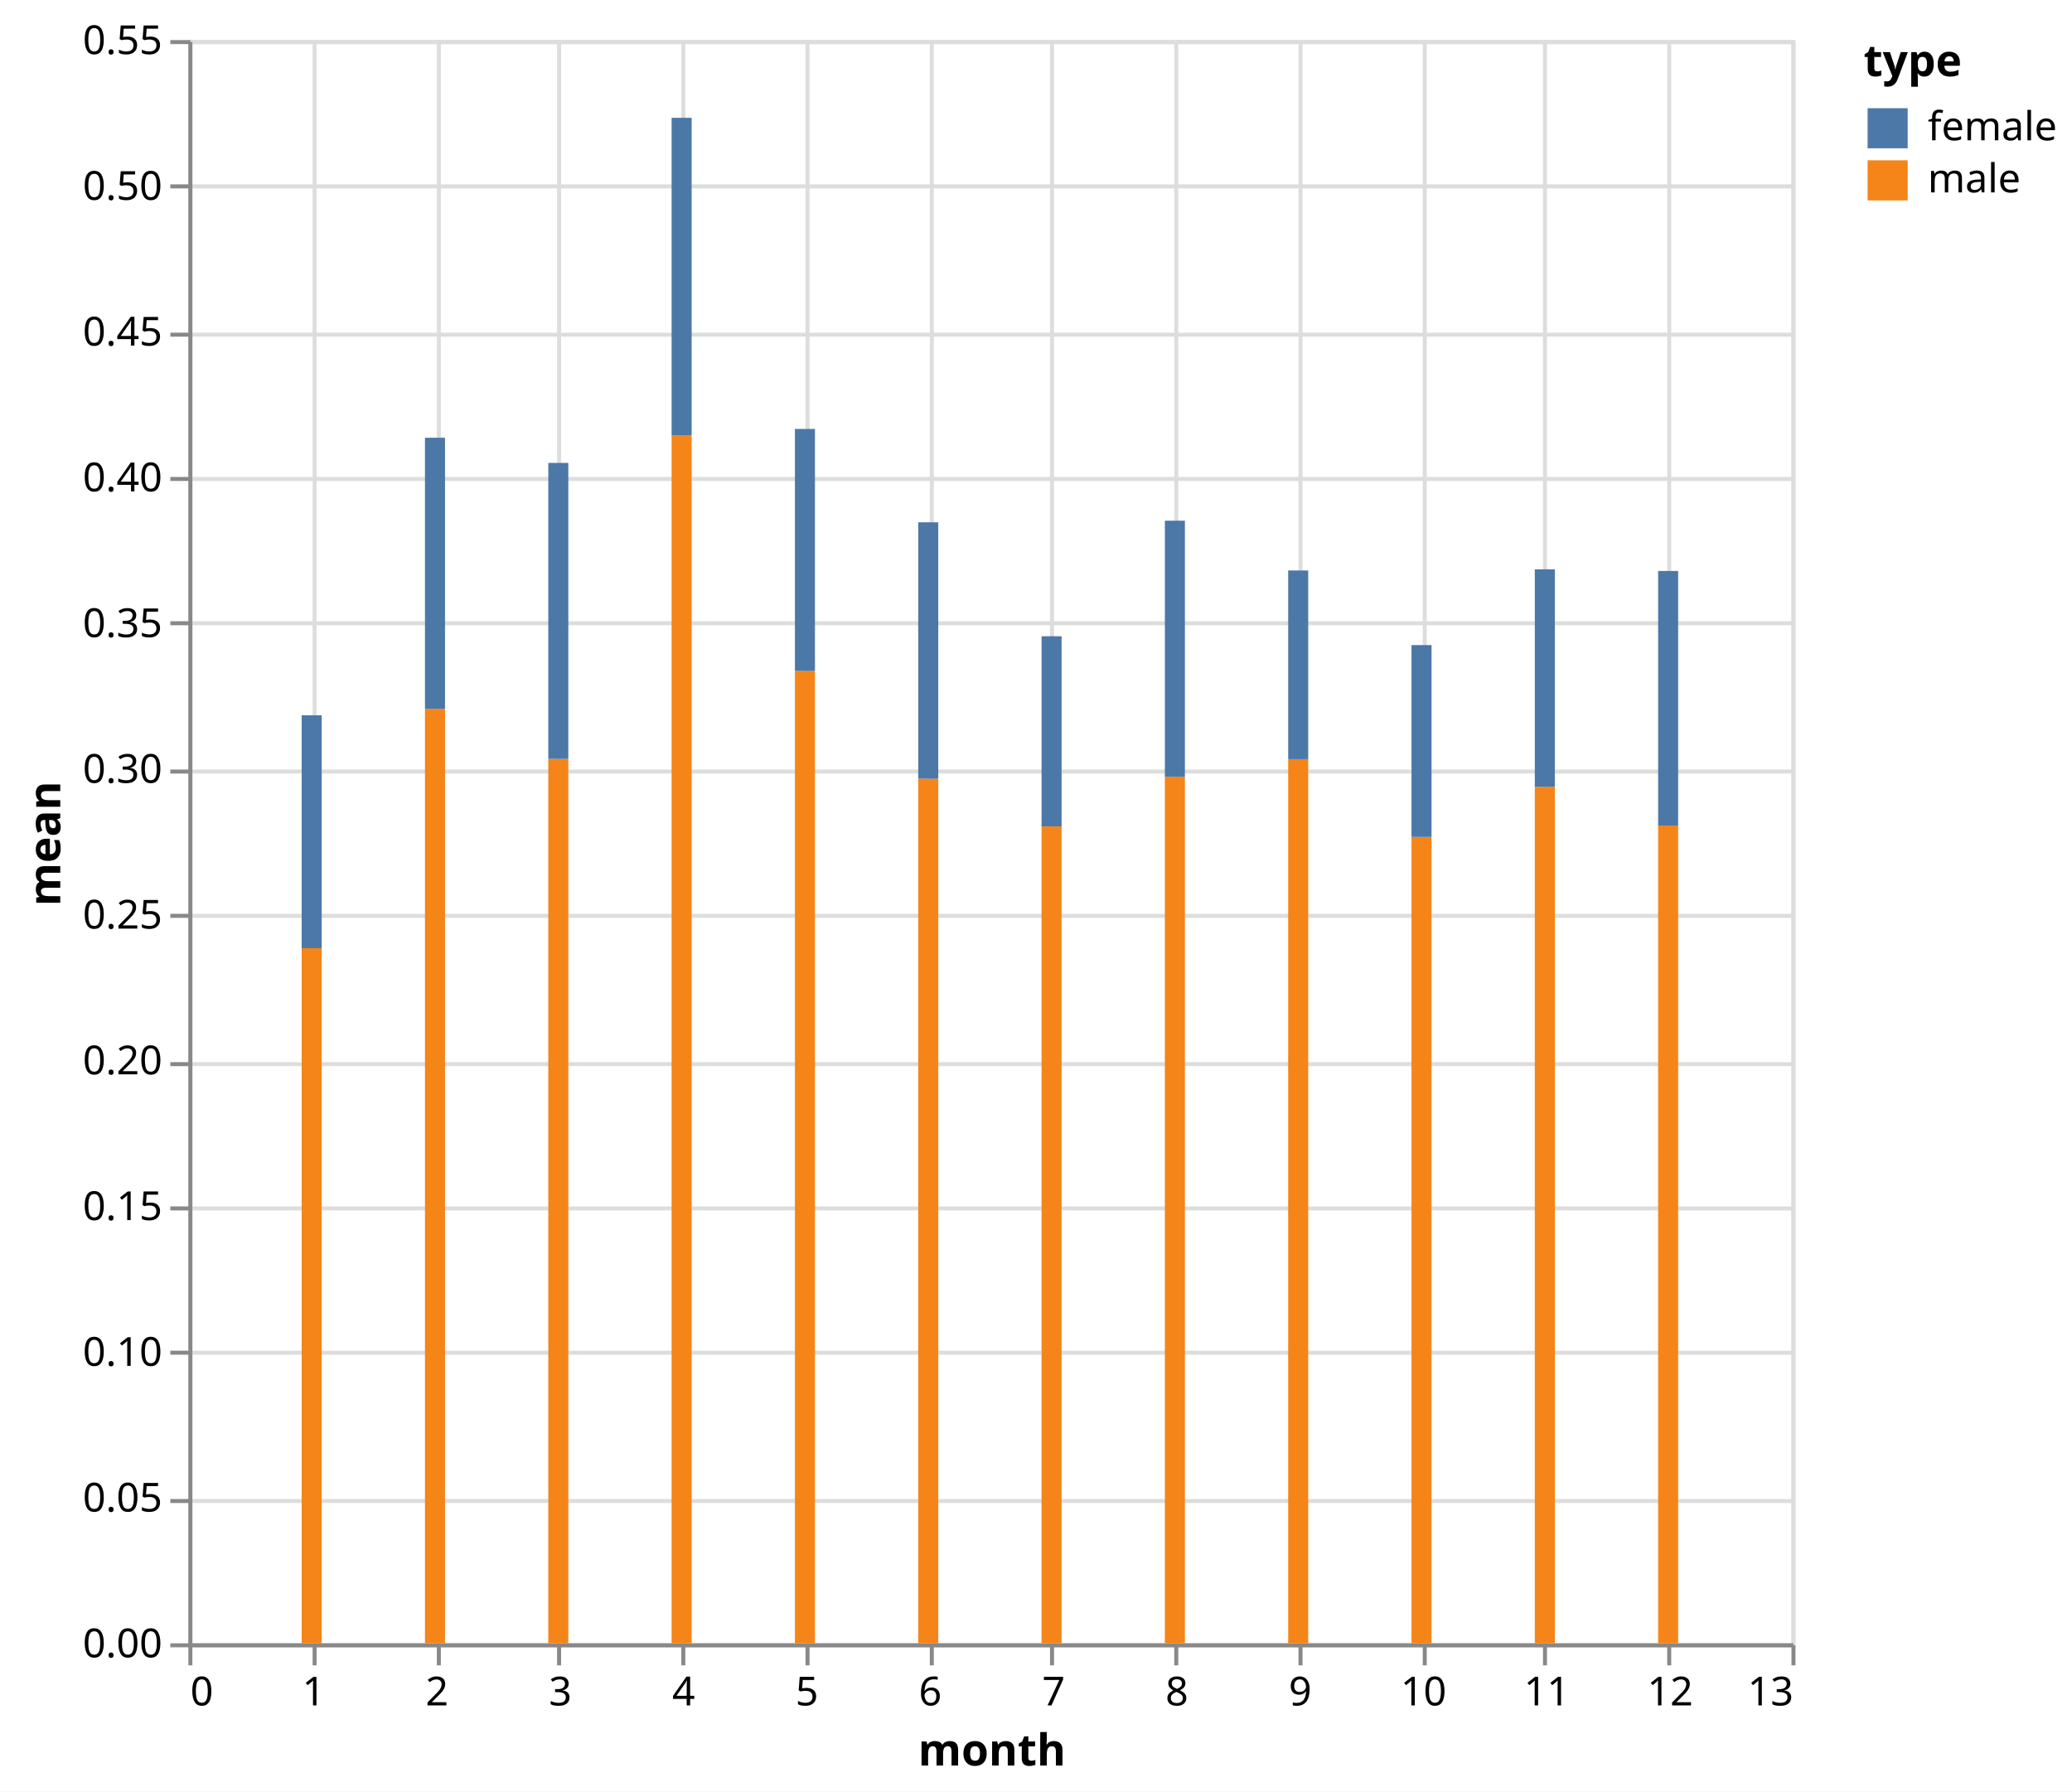
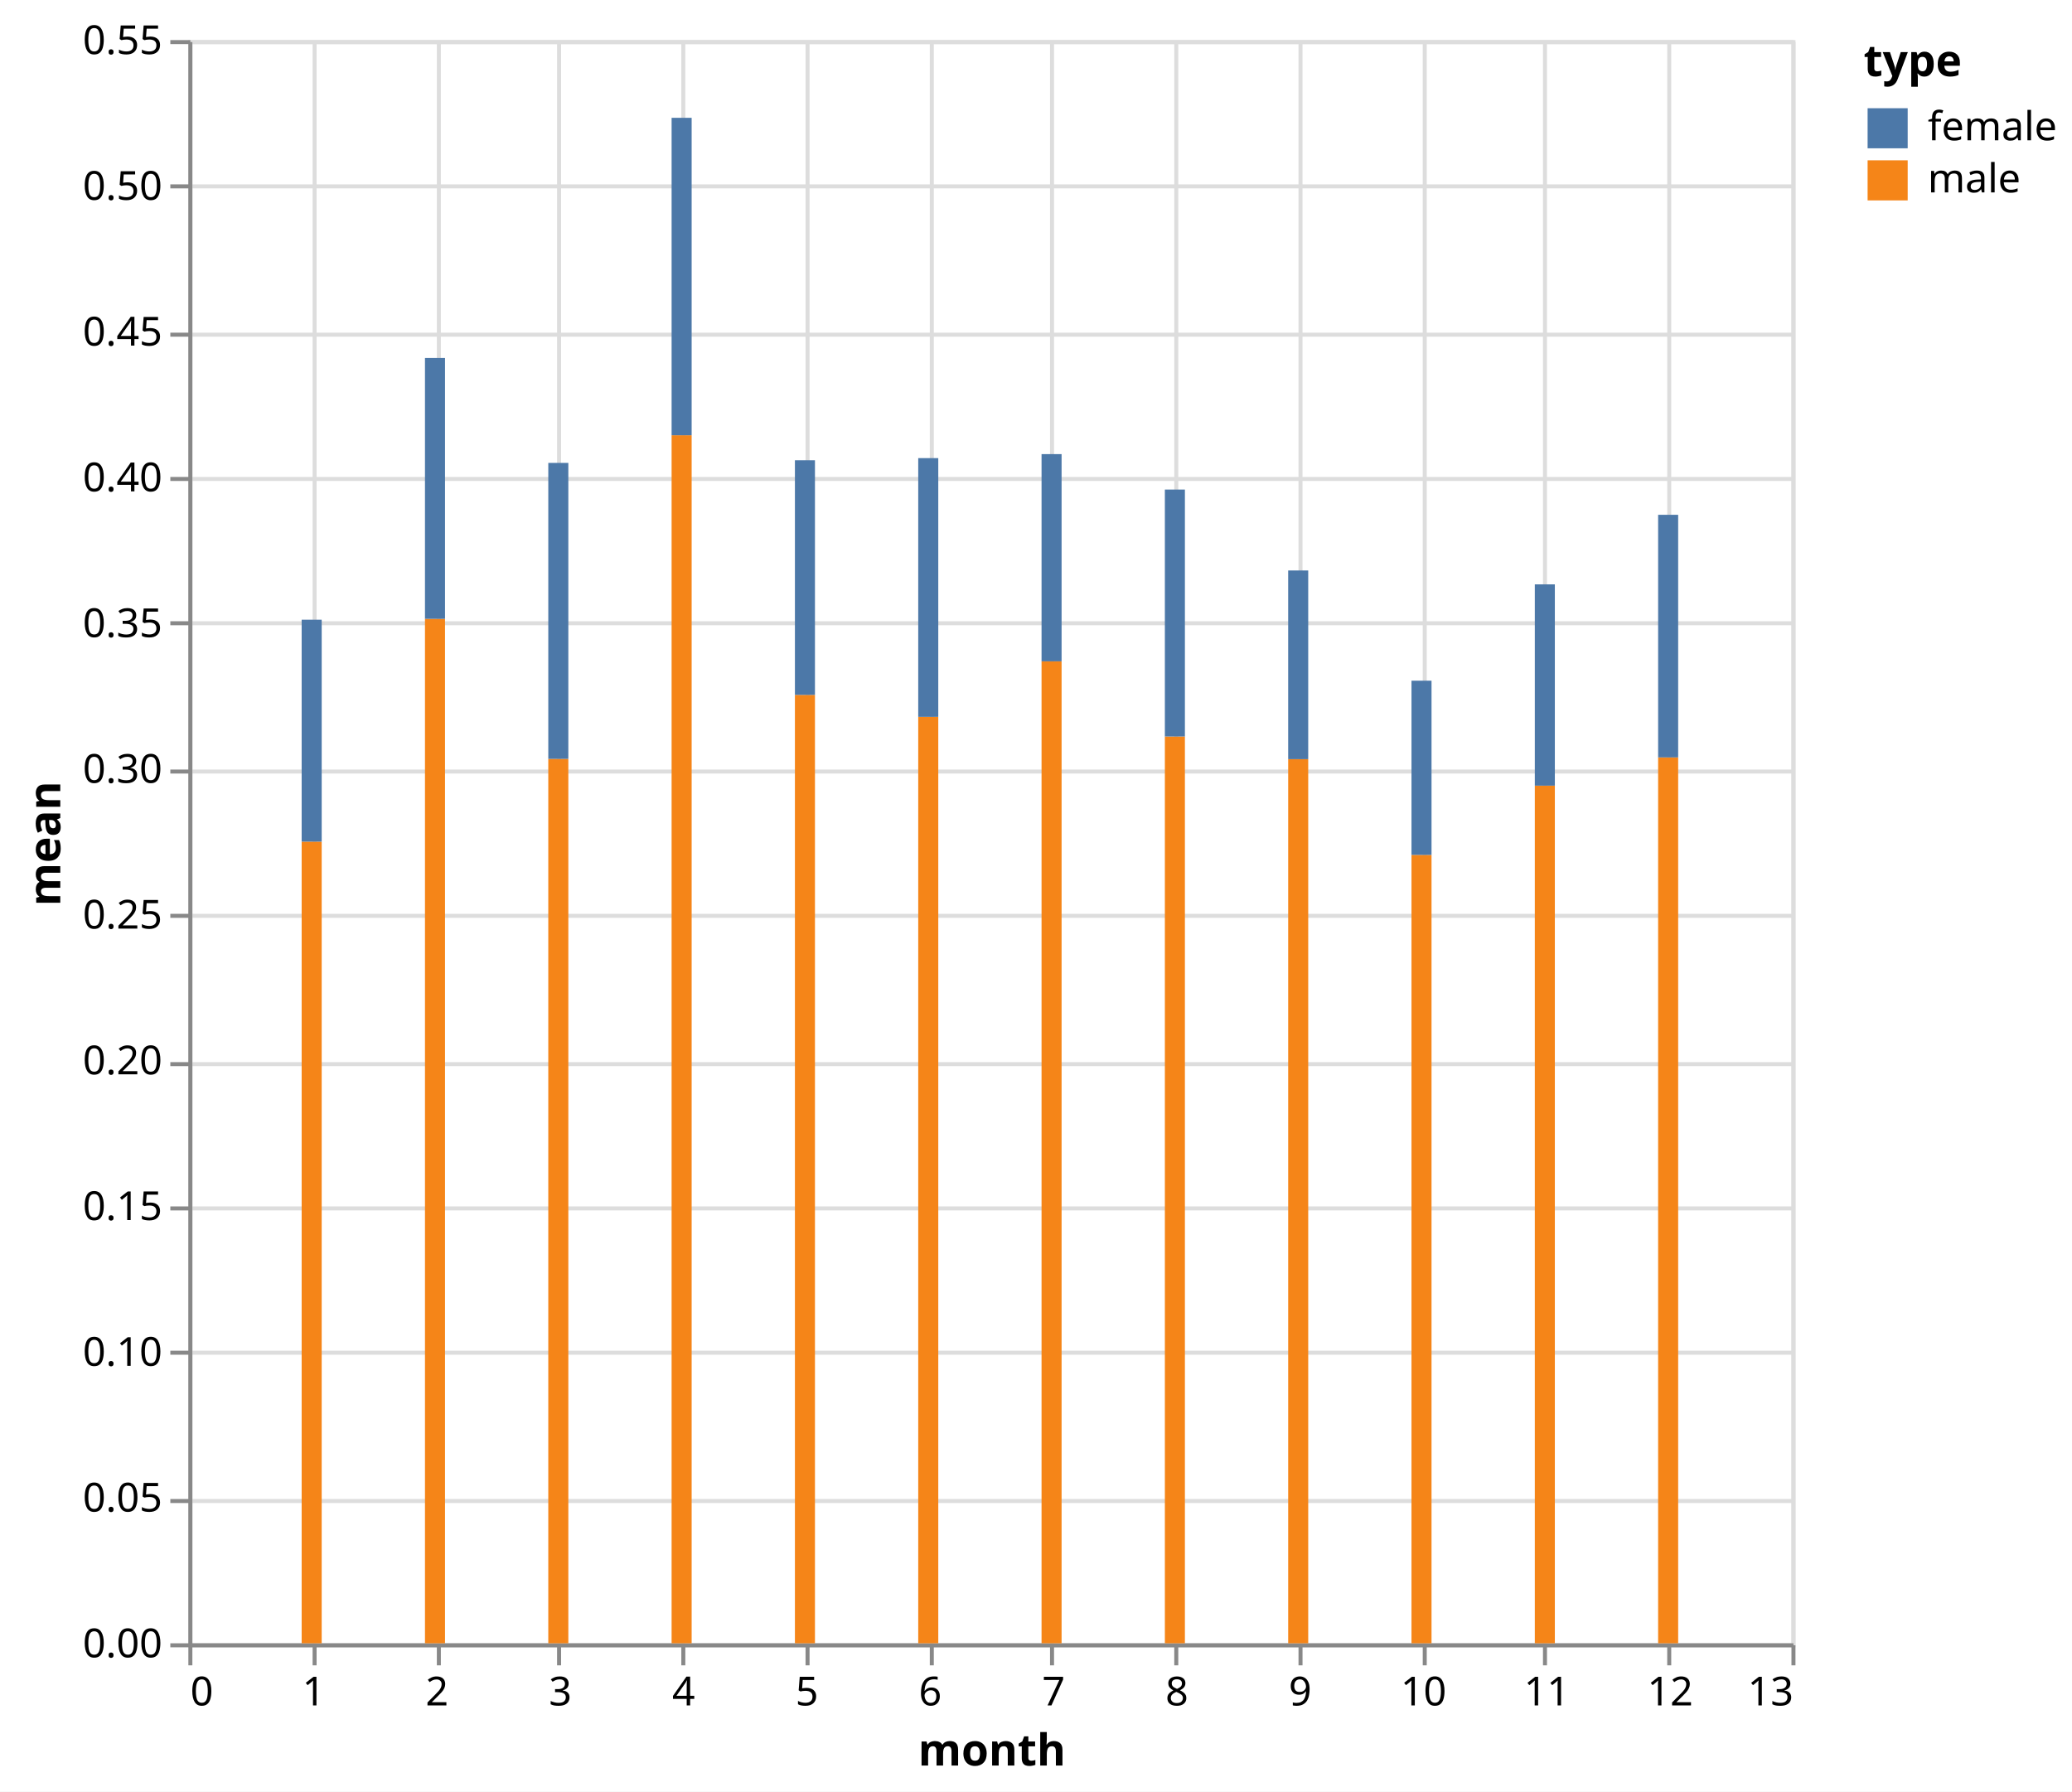
<svg xmlns="http://www.w3.org/2000/svg" version="1.1" class="marks" width="517" height="447" viewBox="0 0 517 447">
  <rect width="517" height="447" fill="white" />
  <g fill="none" stroke-miterlimit="10" transform="translate(47,10)">
    <g class="mark-group role-frame root" role="graphics-object" aria-roledescription="group mark container">
      <g transform="translate(0,0)">
        <path class="background" aria-hidden="true" d="M0.5,0.5h400v400h-400Z" stroke="#ddd" />
        <g>
          <g class="mark-group role-axis" aria-hidden="true">
            <g transform="translate(0.5,400.5)">
              <path class="background" aria-hidden="true" d="M0,0h0v0h0Z" pointer-events="none" />
              <g>
                <g class="mark-rule role-axis-grid" pointer-events="none">
                  <line transform="translate(0,-400)" x2="0" y2="400" stroke="#ddd" stroke-width="1" opacity="1" />
                  <line transform="translate(31,-400)" x2="0" y2="400" stroke="#ddd" stroke-width="1" opacity="1" />
                  <line transform="translate(62,-400)" x2="0" y2="400" stroke="#ddd" stroke-width="1" opacity="1" />
                  <line transform="translate(92,-400)" x2="0" y2="400" stroke="#ddd" stroke-width="1" opacity="1" />
                  <line transform="translate(123,-400)" x2="0" y2="400" stroke="#ddd" stroke-width="1" opacity="1" />
                  <line transform="translate(154,-400)" x2="0" y2="400" stroke="#ddd" stroke-width="1" opacity="1" />
                  <line transform="translate(185,-400)" x2="0" y2="400" stroke="#ddd" stroke-width="1" opacity="1" />
                  <line transform="translate(215,-400)" x2="0" y2="400" stroke="#ddd" stroke-width="1" opacity="1" />
                  <line transform="translate(246,-400)" x2="0" y2="400" stroke="#ddd" stroke-width="1" opacity="1" />
                  <line transform="translate(277,-400)" x2="0" y2="400" stroke="#ddd" stroke-width="1" opacity="1" />
                  <line transform="translate(308,-400)" x2="0" y2="400" stroke="#ddd" stroke-width="1" opacity="1" />
                  <line transform="translate(338,-400)" x2="0" y2="400" stroke="#ddd" stroke-width="1" opacity="1" />
                  <line transform="translate(369,-400)" x2="0" y2="400" stroke="#ddd" stroke-width="1" opacity="1" />
                  <line transform="translate(400,-400)" x2="0" y2="400" stroke="#ddd" stroke-width="1" opacity="1" />
                </g>
              </g>
              <path class="foreground" aria-hidden="true" d="" pointer-events="none" display="none" />
            </g>
          </g>
          <g class="mark-group role-axis" aria-hidden="true">
            <g transform="translate(0.5,0.5)">
              <path class="background" aria-hidden="true" d="M0,0h0v0h0Z" pointer-events="none" />
              <g>
                <g class="mark-rule role-axis-grid" pointer-events="none">
                  <line transform="translate(0,400)" x2="400" y2="0" stroke="#ddd" stroke-width="1" opacity="1" />
                  <line transform="translate(0,364)" x2="400" y2="0" stroke="#ddd" stroke-width="1" opacity="1" />
                  <line transform="translate(0,327)" x2="400" y2="0" stroke="#ddd" stroke-width="1" opacity="1" />
                  <line transform="translate(0,291)" x2="400" y2="0" stroke="#ddd" stroke-width="1" opacity="1" />
                  <line transform="translate(0,255)" x2="400" y2="0" stroke="#ddd" stroke-width="1" opacity="1" />
                  <line transform="translate(0,218)" x2="400" y2="0" stroke="#ddd" stroke-width="1" opacity="1" />
                  <line transform="translate(0,182)" x2="400" y2="0" stroke="#ddd" stroke-width="1" opacity="1" />
                  <line transform="translate(0,145)" x2="400" y2="0" stroke="#ddd" stroke-width="1" opacity="1" />
                  <line transform="translate(0,109)" x2="400" y2="0" stroke="#ddd" stroke-width="1" opacity="1" />
                  <line transform="translate(0,73)" x2="400" y2="0" stroke="#ddd" stroke-width="1" opacity="1" />
                  <line transform="translate(0,36)" x2="400" y2="0" stroke="#ddd" stroke-width="1" opacity="1" />
                  <line transform="translate(0,0)" x2="400" y2="0" stroke="#ddd" stroke-width="1" opacity="1" />
                </g>
              </g>
              <path class="foreground" aria-hidden="true" d="" pointer-events="none" display="none" />
            </g>
          </g>
          <g class="mark-group role-axis" role="graphics-symbol" aria-roledescription="axis" aria-label="X-axis titled 'month' for a linear scale with values from 0 to 13">
            <g transform="translate(0.5,400.5)">
              <path class="background" aria-hidden="true" d="M0,0h0v0h0Z" pointer-events="none" />
              <g>
                <g class="mark-rule role-axis-tick" pointer-events="none">
                  <line transform="translate(0,0)" x2="0" y2="5" stroke="#888" stroke-width="1" opacity="1" />
                  <line transform="translate(31,0)" x2="0" y2="5" stroke="#888" stroke-width="1" opacity="1" />
                  <line transform="translate(62,0)" x2="0" y2="5" stroke="#888" stroke-width="1" opacity="1" />
                  <line transform="translate(92,0)" x2="0" y2="5" stroke="#888" stroke-width="1" opacity="1" />
                  <line transform="translate(123,0)" x2="0" y2="5" stroke="#888" stroke-width="1" opacity="1" />
                  <line transform="translate(154,0)" x2="0" y2="5" stroke="#888" stroke-width="1" opacity="1" />
                  <line transform="translate(185,0)" x2="0" y2="5" stroke="#888" stroke-width="1" opacity="1" />
                  <line transform="translate(215,0)" x2="0" y2="5" stroke="#888" stroke-width="1" opacity="1" />
                  <line transform="translate(246,0)" x2="0" y2="5" stroke="#888" stroke-width="1" opacity="1" />
                  <line transform="translate(277,0)" x2="0" y2="5" stroke="#888" stroke-width="1" opacity="1" />
                  <line transform="translate(308,0)" x2="0" y2="5" stroke="#888" stroke-width="1" opacity="1" />
                  <line transform="translate(338,0)" x2="0" y2="5" stroke="#888" stroke-width="1" opacity="1" />
                  <line transform="translate(369,0)" x2="0" y2="5" stroke="#888" stroke-width="1" opacity="1" />
                  <line transform="translate(400,0)" x2="0" y2="5" stroke="#888" stroke-width="1" opacity="1" />
                </g>
                <g class="mark-text role-axis-label" pointer-events="none">
                  <text text-anchor="start" transform="translate(0,15)" font-family="sans-serif" font-size="10px" fill="#000" opacity="1">0</text>
                  <text text-anchor="middle" transform="translate(30.76923,15)" font-family="sans-serif" font-size="10px" fill="#000" opacity="1">1</text>
                  <text text-anchor="middle" transform="translate(61.53846,15)" font-family="sans-serif" font-size="10px" fill="#000" opacity="1">2</text>
                  <text text-anchor="middle" transform="translate(92.30769,15)" font-family="sans-serif" font-size="10px" fill="#000" opacity="1">3</text>
                  <text text-anchor="middle" transform="translate(123.0769,15)" font-family="sans-serif" font-size="10px" fill="#000" opacity="1">4</text>
                  <text text-anchor="middle" transform="translate(153.8462,15)" font-family="sans-serif" font-size="10px" fill="#000" opacity="1">5</text>
                  <text text-anchor="middle" transform="translate(184.6154,15)" font-family="sans-serif" font-size="10px" fill="#000" opacity="1">6</text>
                  <text text-anchor="middle" transform="translate(215.3846,15)" font-family="sans-serif" font-size="10px" fill="#000" opacity="1">7</text>
                  <text text-anchor="middle" transform="translate(246.1538,15)" font-family="sans-serif" font-size="10px" fill="#000" opacity="1">8</text>
                  <text text-anchor="middle" transform="translate(276.9231,15)" font-family="sans-serif" font-size="10px" fill="#000" opacity="1">9</text>
                  <text text-anchor="middle" transform="translate(307.6923,15)" font-family="sans-serif" font-size="10px" fill="#000" opacity="1">10</text>
                  <text text-anchor="middle" transform="translate(338.4615,15)" font-family="sans-serif" font-size="10px" fill="#000" opacity="1">11</text>
                  <text text-anchor="middle" transform="translate(369.2308,15)" font-family="sans-serif" font-size="10px" fill="#000" opacity="1">12</text>
                  <text text-anchor="end" transform="translate(400,15)" font-family="sans-serif" font-size="10px" fill="#000" opacity="1">13</text>
                </g>
                <g class="mark-rule role-axis-domain" pointer-events="none">
                  <line transform="translate(0,0)" x2="400" y2="0" stroke="#888" stroke-width="1" opacity="1" />
                </g>
                <g class="mark-text role-axis-title" pointer-events="none">
                  <text text-anchor="middle" transform="translate(200,30)" font-family="sans-serif" font-size="11px" font-weight="bold" fill="#000" opacity="1">month</text>
                </g>
              </g>
              <path class="foreground" aria-hidden="true" d="" pointer-events="none" display="none" />
            </g>
          </g>
          <g class="mark-group role-axis" role="graphics-symbol" aria-roledescription="axis" aria-label="Y-axis titled 'mean' for a linear scale with values from 0.0 to 0.6">
            <g transform="translate(0.5,0.5)">
              <path class="background" aria-hidden="true" d="M0,0h0v0h0Z" pointer-events="none" />
              <g>
                <g class="mark-rule role-axis-tick" pointer-events="none">
                  <line transform="translate(0,400)" x2="-5" y2="0" stroke="#888" stroke-width="1" opacity="1" />
                  <line transform="translate(0,364)" x2="-5" y2="0" stroke="#888" stroke-width="1" opacity="1" />
                  <line transform="translate(0,327)" x2="-5" y2="0" stroke="#888" stroke-width="1" opacity="1" />
                  <line transform="translate(0,291)" x2="-5" y2="0" stroke="#888" stroke-width="1" opacity="1" />
                  <line transform="translate(0,255)" x2="-5" y2="0" stroke="#888" stroke-width="1" opacity="1" />
                  <line transform="translate(0,218)" x2="-5" y2="0" stroke="#888" stroke-width="1" opacity="1" />
                  <line transform="translate(0,182)" x2="-5" y2="0" stroke="#888" stroke-width="1" opacity="1" />
                  <line transform="translate(0,145)" x2="-5" y2="0" stroke="#888" stroke-width="1" opacity="1" />
                  <line transform="translate(0,109)" x2="-5" y2="0" stroke="#888" stroke-width="1" opacity="1" />
                  <line transform="translate(0,73)" x2="-5" y2="0" stroke="#888" stroke-width="1" opacity="1" />
                  <line transform="translate(0,36)" x2="-5" y2="0" stroke="#888" stroke-width="1" opacity="1" />
                  <line transform="translate(0,0)" x2="-5" y2="0" stroke="#888" stroke-width="1" opacity="1" />
                </g>
                <g class="mark-text role-axis-label" pointer-events="none">
                  <text text-anchor="end" transform="translate(-7,403)" font-family="sans-serif" font-size="10px" fill="#000" opacity="1">0.00</text>
                  <text text-anchor="end" transform="translate(-7,366.6364)" font-family="sans-serif" font-size="10px" fill="#000" opacity="1">0.05</text>
                  <text text-anchor="end" transform="translate(-7,330.2727)" font-family="sans-serif" font-size="10px" fill="#000" opacity="1">0.10</text>
                  <text text-anchor="end" transform="translate(-7,293.9091)" font-family="sans-serif" font-size="10px" fill="#000" opacity="1">0.15</text>
                  <text text-anchor="end" transform="translate(-7,257.5455)" font-family="sans-serif" font-size="10px" fill="#000" opacity="1">0.20</text>
                  <text text-anchor="end" transform="translate(-7,221.1818)" font-family="sans-serif" font-size="10px" fill="#000" opacity="1">0.25</text>
                  <text text-anchor="end" transform="translate(-7,184.8182)" font-family="sans-serif" font-size="10px" fill="#000" opacity="1">0.30</text>
                  <text text-anchor="end" transform="translate(-7,148.4545)" font-family="sans-serif" font-size="10px" fill="#000" opacity="1">0.35</text>
                  <text text-anchor="end" transform="translate(-7,112.0909)" font-family="sans-serif" font-size="10px" fill="#000" opacity="1">0.40</text>
                  <text text-anchor="end" transform="translate(-7,75.72727)" font-family="sans-serif" font-size="10px" fill="#000" opacity="1">0.45</text>
                  <text text-anchor="end" transform="translate(-7,39.36364)" font-family="sans-serif" font-size="10px" fill="#000" opacity="1">0.50</text>
                  <text text-anchor="end" transform="translate(-7,3)" font-family="sans-serif" font-size="10px" fill="#000" opacity="1">0.55</text>
                </g>
                <g class="mark-rule role-axis-domain" pointer-events="none">
                  <line transform="translate(0,400)" x2="0" y2="-400" stroke="#888" stroke-width="1" opacity="1" />
                </g>
                <g class="mark-text role-axis-title" pointer-events="none">
                  <text text-anchor="middle" transform="translate(-30.46289,200) rotate(-90) translate(0,-2)" font-family="sans-serif" font-size="11px" font-weight="bold" fill="#000" opacity="1">mean</text>
                </g>
              </g>
              <path class="foreground" aria-hidden="true" d="" pointer-events="none" display="none" />
            </g>
          </g>
          <g class="mark-rect role-mark marks" role="graphics-object" aria-roledescription="rect mark container">
-             <path aria-label="month: 1; mean: 0.238460105413; type: male" role="graphics-symbol" aria-roledescription="bar" d="M28.269,226.574h5v173.426h-5Z" fill="#f58518" />
-             <path aria-label="month: 2; mean: 0.320579283443; type: male" role="graphics-symbol" aria-roledescription="bar" d="M59.038,166.851h5v233.149h-5Z" fill="#f58518" />
+             <path aria-label="month: 1; mean: 0.275020913407; type: male" role="graphics-symbol" aria-roledescription="bar" d="M28.269,199.985h5v200.015h-5Z" fill="#f58518" />
+             <path aria-label="month: 2; mean: 0.351451824106; type: male" role="graphics-symbol" aria-roledescription="bar" d="M59.038,144.399h5v255.601h-5Z" fill="#f58518" />
            <path aria-label="month: 3; mean: 0.303407187655; type: male" role="graphics-symbol" aria-roledescription="bar" d="M89.808,179.34h5v220.66h-5Z" fill="#f58518" />
            <path aria-label="month: 4; mean: 0.41443001443; type: male" role="graphics-symbol" aria-roledescription="bar" d="M120.577,98.596h5v301.404h-5Z" fill="#f58518" />
-             <path aria-label="month: 5; mean: 0.333581661567; type: male" role="graphics-symbol" aria-roledescription="bar" d="M151.346,157.395h5v242.605h-5Z" fill="#f58518" />
-             <path aria-label="month: 6; mean: 0.296611639334; type: male" role="graphics-symbol" aria-roledescription="bar" d="M182.115,184.282h5v215.718h-5Z" fill="#f58518" />
-             <path aria-label="month: 7; mean: 0.280234676389; type: male" role="graphics-symbol" aria-roledescription="bar" d="M212.885,196.193h5v203.807h-5Z" fill="#f58518" />
-             <path aria-label="month: 8; mean: 0.297233405684; type: male" role="graphics-symbol" aria-roledescription="bar" d="M243.654,183.83h5v216.17h-5Z" fill="#f58518" />
+             <path aria-label="month: 5; mean: 0.325361619016; type: male" role="graphics-symbol" aria-roledescription="bar" d="M151.346,163.373h5v236.627h-5Z" fill="#f58518" />
+             <path aria-label="month: 6; mean: 0.317826617827; type: male" role="graphics-symbol" aria-roledescription="bar" d="M182.115,168.853h5v231.147h-5Z" fill="#f58518" />
+             <path aria-label="month: 7; mean: 0.336870287154; type: male" role="graphics-symbol" aria-roledescription="bar" d="M212.885,155.003h5v244.997h-5Z" fill="#f58518" />
+             <path aria-label="month: 8; mean: 0.31109206797; type: male" role="graphics-symbol" aria-roledescription="bar" d="M243.654,173.751h5v226.249h-5Z" fill="#f58518" />
            <path aria-label="month: 9; mean: 0.303312147756; type: male" role="graphics-symbol" aria-roledescription="bar" d="M274.423,179.409h5v220.591h-5Z" fill="#f58518" />
-             <path aria-label="month: 10; mean: 0.276627548015; type: male" role="graphics-symbol" aria-roledescription="bar" d="M305.192,198.816h5v201.184h-5Z" fill="#f58518" />
-             <path aria-label="month: 11; mean: 0.293829547992; type: male" role="graphics-symbol" aria-roledescription="bar" d="M335.962,186.306h5v213.694h-5Z" fill="#f58518" />
-             <path aria-label="month: 12; mean: 0.280540002488; type: male" role="graphics-symbol" aria-roledescription="bar" d="M366.731,195.971h5v204.029h-5Z" fill="#f58518" />
-             <path aria-label="month: 1; mean: 0.0798978208244; type: female" role="graphics-symbol" aria-roledescription="bar" d="M28.269,168.467h5v58.108h-5Z" fill="#4c78a8" />
-             <path aria-label="month: 2; mean: 0.0930031128432; type: female" role="graphics-symbol" aria-roledescription="bar" d="M59.038,99.213h5v67.639h-5Z" fill="#4c78a8" />
+             <path aria-label="month: 10; mean: 0.270466373117; type: male" role="graphics-symbol" aria-roledescription="bar" d="M305.192,203.297h5v196.703h-5Z" fill="#f58518" />
+             <path aria-label="month: 11; mean: 0.294221722789; type: male" role="graphics-symbol" aria-roledescription="bar" d="M335.962,186.021h5v213.979h-5Z" fill="#f58518" />
+             <path aria-label="month: 12; mean: 0.303915434206; type: male" role="graphics-symbol" aria-roledescription="bar" d="M366.731,178.971h5v221.029h-5Z" fill="#f58518" />
+             <path aria-label="month: 1; mean: 0.0761344431052; type: female" role="graphics-symbol" aria-roledescription="bar" d="M28.269,144.614h5v55.371h-5Z" fill="#4c78a8" />
+             <path aria-label="month: 2; mean: 0.0894860483934; type: female" role="graphics-symbol" aria-roledescription="bar" d="M59.038,79.318h5v65.081h-5Z" fill="#4c78a8" />
            <path aria-label="month: 3; mean: 0.101535701035; type: female" role="graphics-symbol" aria-roledescription="bar" d="M89.808,105.496h5v73.844h-5Z" fill="#4c78a8" />
            <path aria-label="month: 4; mean: 0.108902090817; type: female" role="graphics-symbol" aria-roledescription="bar" d="M120.577,19.395h5v79.202h-5Z" fill="#4c78a8" />
-             <path aria-label="month: 5; mean: 0.0830183446322; type: female" role="graphics-symbol" aria-roledescription="bar" d="M151.346,97.018h5v60.377h-5Z" fill="#4c78a8" />
-             <path aria-label="month: 6; mean: 0.0879560653482; type: female" role="graphics-symbol" aria-roledescription="bar" d="M182.115,120.314h5v63.968h-5Z" fill="#4c78a8" />
-             <path aria-label="month: 7; mean: 0.0652421036063; type: female" role="graphics-symbol" aria-roledescription="bar" d="M212.885,148.744h5v47.449h-5Z" fill="#4c78a8" />
-             <path aria-label="month: 8; mean: 0.0878864412699; type: female" role="graphics-symbol" aria-roledescription="bar" d="M243.654,119.913h5v63.917h-5Z" fill="#4c78a8" />
+             <path aria-label="month: 5; mean: 0.0804964036246; type: female" role="graphics-symbol" aria-roledescription="bar" d="M151.346,104.831h5v58.543h-5Z" fill="#4c78a8" />
+             <path aria-label="month: 6; mean: 0.0887618195758; type: female" role="graphics-symbol" aria-roledescription="bar" d="M182.115,104.299h5v64.554h-5Z" fill="#4c78a8" />
+             <path aria-label="month: 7; mean: 0.0710906183497; type: female" role="graphics-symbol" aria-roledescription="bar" d="M212.885,103.301h5v51.702h-5Z" fill="#4c78a8" />
+             <path aria-label="month: 8; mean: 0.0847103695661; type: female" role="graphics-symbol" aria-roledescription="bar" d="M243.654,112.144h5v61.608h-5Z" fill="#4c78a8" />
            <path aria-label="month: 9; mean: 0.0647296310652; type: female" role="graphics-symbol" aria-roledescription="bar" d="M274.423,132.333h5v47.076h-5Z" fill="#4c78a8" />
-             <path aria-label="month: 10; mean: 0.0658190457294; type: female" role="graphics-symbol" aria-roledescription="bar" d="M305.192,150.948h5v47.868h-5Z" fill="#4c78a8" />
-             <path aria-label="month: 11; mean: 0.0746068891852; type: female" role="graphics-symbol" aria-roledescription="bar" d="M335.962,132.046h5v54.26h-5Z" fill="#4c78a8" />
-             <path aria-label="month: 12; mean: 0.087330471569; type: female" role="graphics-symbol" aria-roledescription="bar" d="M366.731,132.458h5v63.513h-5Z" fill="#4c78a8" />
+             <path aria-label="month: 10; mean: 0.0597633618799; type: female" role="graphics-symbol" aria-roledescription="bar" d="M305.192,159.833h5v43.464h-5Z" fill="#4c78a8" />
+             <path aria-label="month: 11; mean: 0.0690569342079; type: female" role="graphics-symbol" aria-roledescription="bar" d="M335.962,135.797h5v50.223h-5Z" fill="#4c78a8" />
+             <path aria-label="month: 12; mean: 0.0832266780432; type: female" role="graphics-symbol" aria-roledescription="bar" d="M366.731,118.442h5v60.528h-5Z" fill="#4c78a8" />
          </g>
          <g class="mark-group role-legend" role="graphics-symbol" aria-roledescription="legend" aria-label="Symbol legend titled 'type' for fill color with 2 values: female, male">
            <g transform="translate(418,0)">
              <path class="background" aria-hidden="true" d="M0,0h47v40h-47Z" pointer-events="none" />
              <g>
                <g class="mark-group role-legend-entry">
                  <g transform="translate(0,16)">
                    <path class="background" aria-hidden="true" d="M0,0h0v0h0Z" pointer-events="none" />
                    <g>
                      <g class="mark-group role-scope" role="graphics-object" aria-roledescription="group mark container">
                        <g transform="translate(0,0)">
                          <path class="background" aria-hidden="true" d="M0,0h46.015v11h-46.015Z" pointer-events="none" opacity="1" />
                          <g>
                            <g class="mark-symbol role-legend-symbol" pointer-events="none">
                              <path transform="translate(6,6)" d="M-5,-5h10v10h-10Z" fill="#4c78a8" stroke-width="1.5" opacity="1" />
                            </g>
                            <g class="mark-text role-legend-label" pointer-events="none">
                              <text text-anchor="start" transform="translate(16,9)" font-family="sans-serif" font-size="10px" fill="#000" opacity="1">female</text>
                            </g>
                          </g>
                          <path class="foreground" aria-hidden="true" d="" pointer-events="none" display="none" />
                        </g>
                        <g transform="translate(0,13)">
                          <path class="background" aria-hidden="true" d="M0,0h46.015v11h-46.015Z" pointer-events="none" opacity="1" />
                          <g>
                            <g class="mark-symbol role-legend-symbol" pointer-events="none">
                              <path transform="translate(6,6)" d="M-5,-5h10v10h-10Z" fill="#f58518" stroke-width="1.5" opacity="1" />
                            </g>
                            <g class="mark-text role-legend-label" pointer-events="none">
                              <text text-anchor="start" transform="translate(16,9)" font-family="sans-serif" font-size="10px" fill="#000" opacity="1">male</text>
                            </g>
                          </g>
                          <path class="foreground" aria-hidden="true" d="" pointer-events="none" display="none" />
                        </g>
                      </g>
                    </g>
                    <path class="foreground" aria-hidden="true" d="" pointer-events="none" display="none" />
                  </g>
                </g>
                <g class="mark-text role-legend-title" pointer-events="none">
                  <text text-anchor="start" transform="translate(0,9)" font-family="sans-serif" font-size="11px" font-weight="bold" fill="#000" opacity="1">type</text>
                </g>
              </g>
              <path class="foreground" aria-hidden="true" d="" pointer-events="none" display="none" />
            </g>
          </g>
        </g>
        <path class="foreground" aria-hidden="true" d="" display="none" />
      </g>
    </g>
  </g>
</svg>
